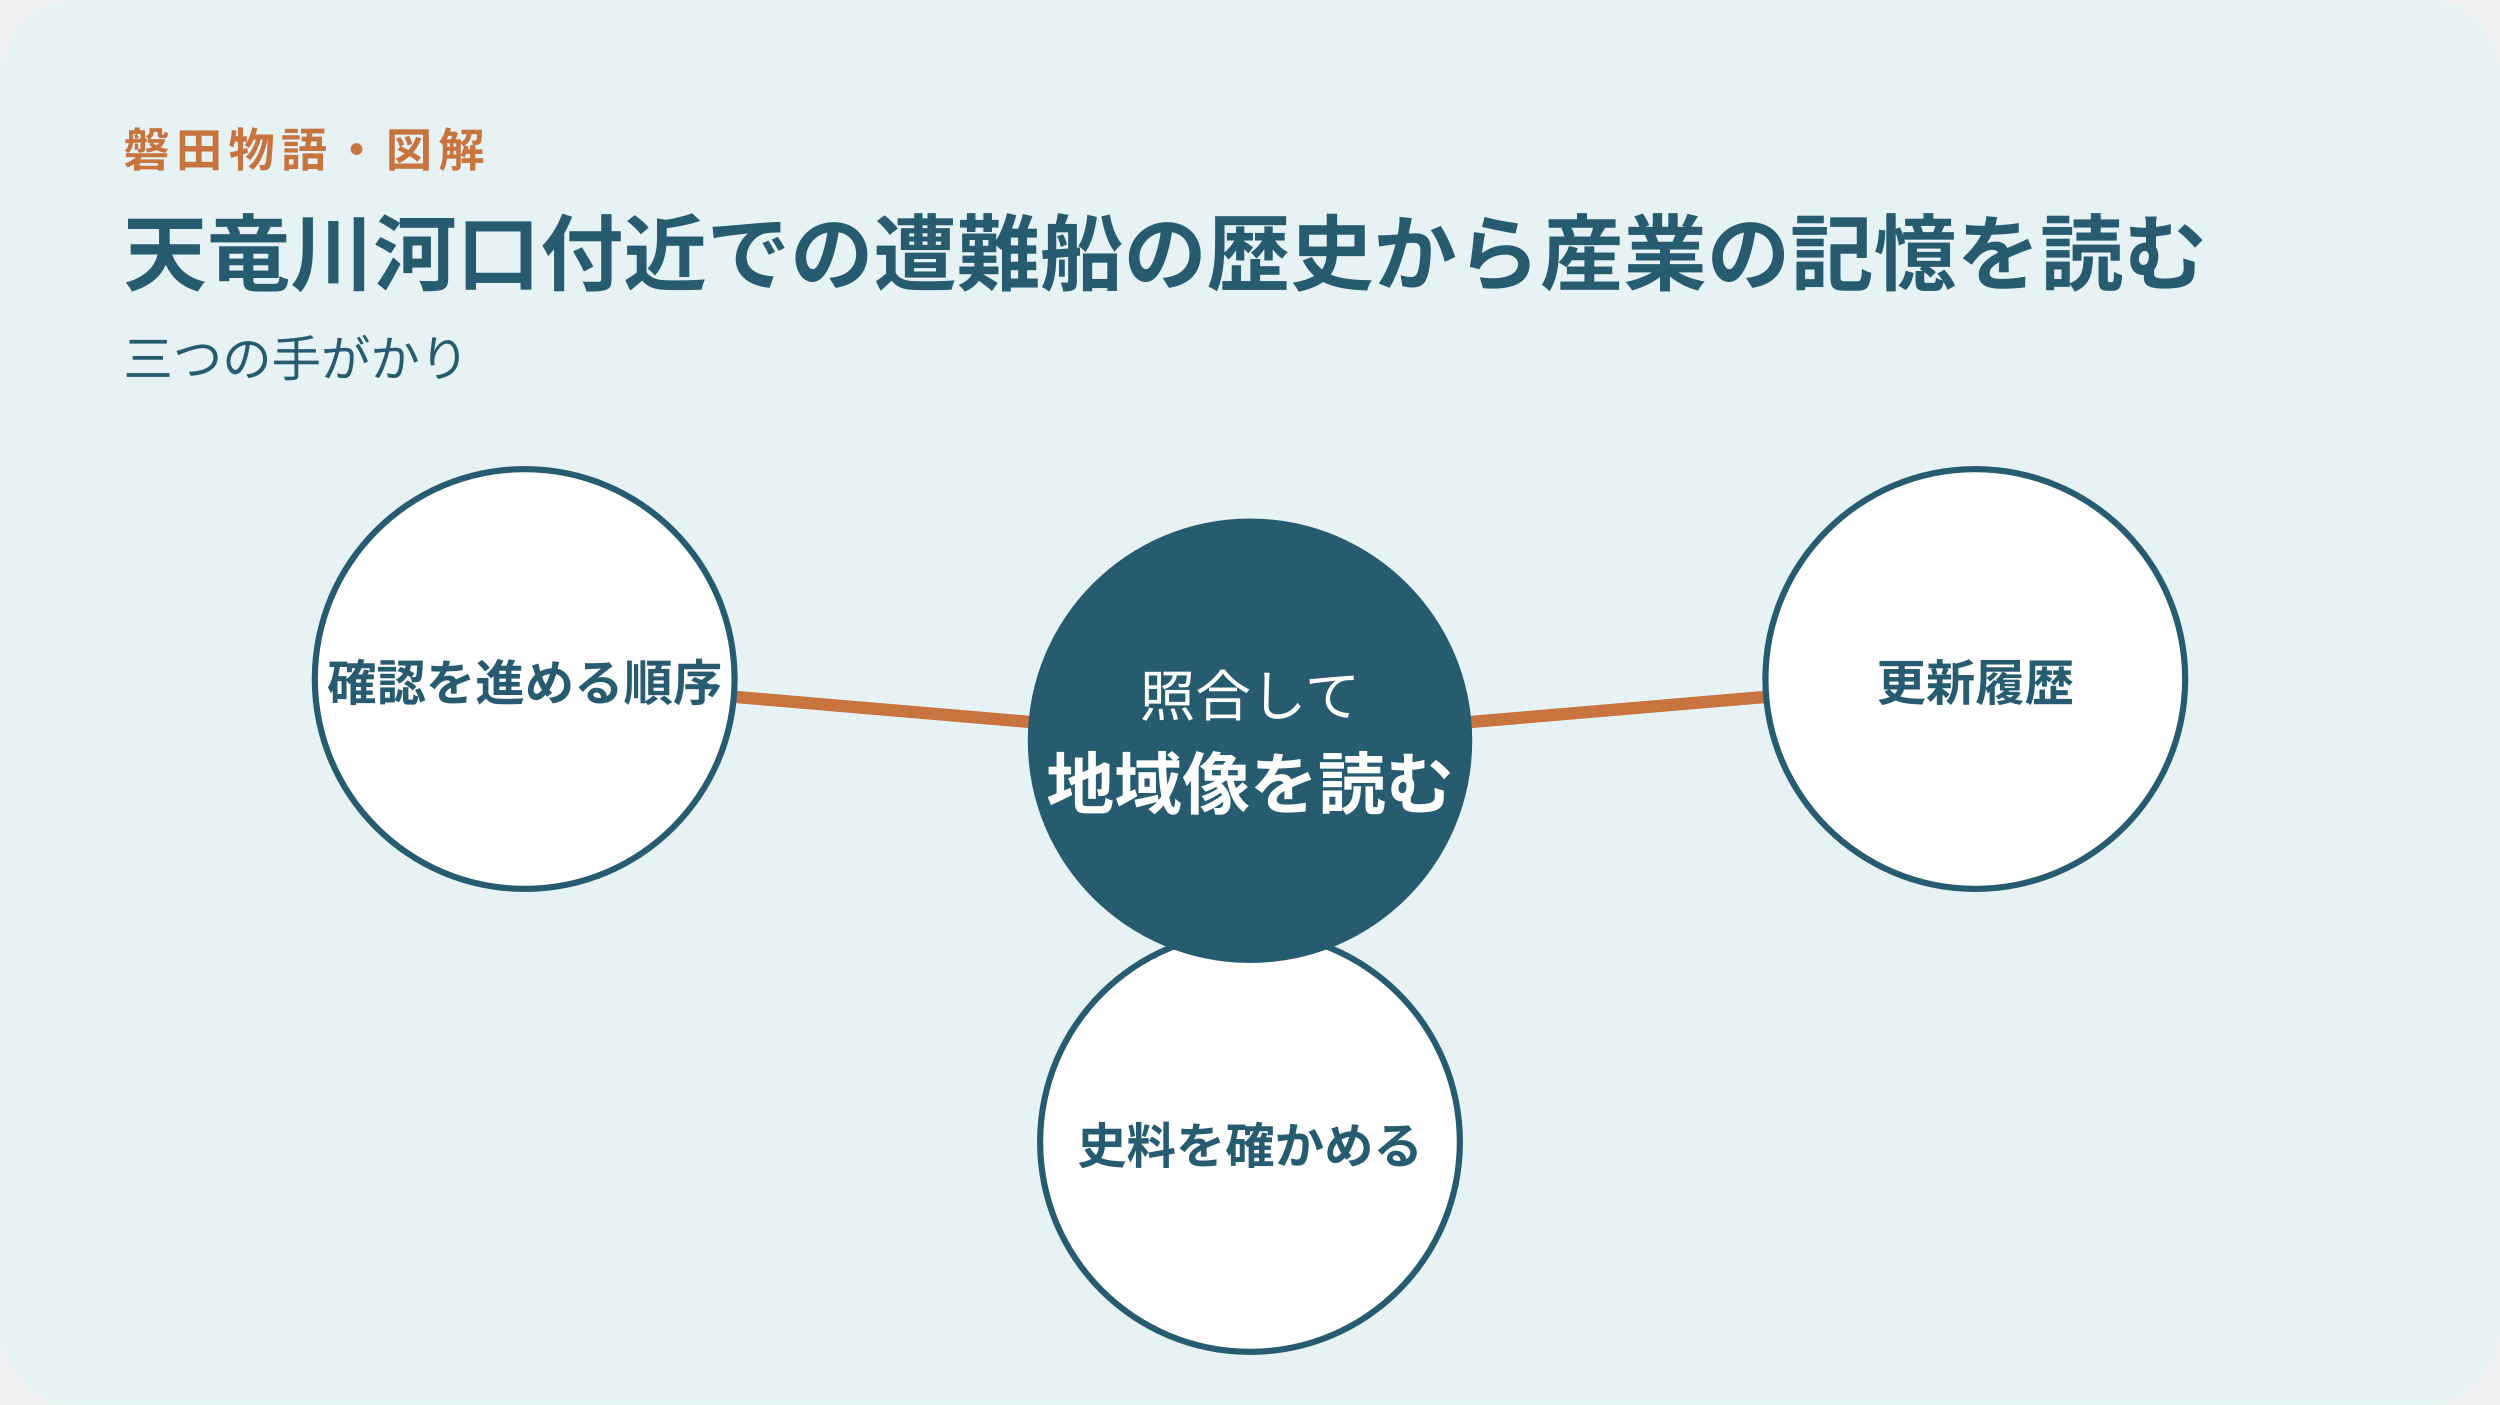
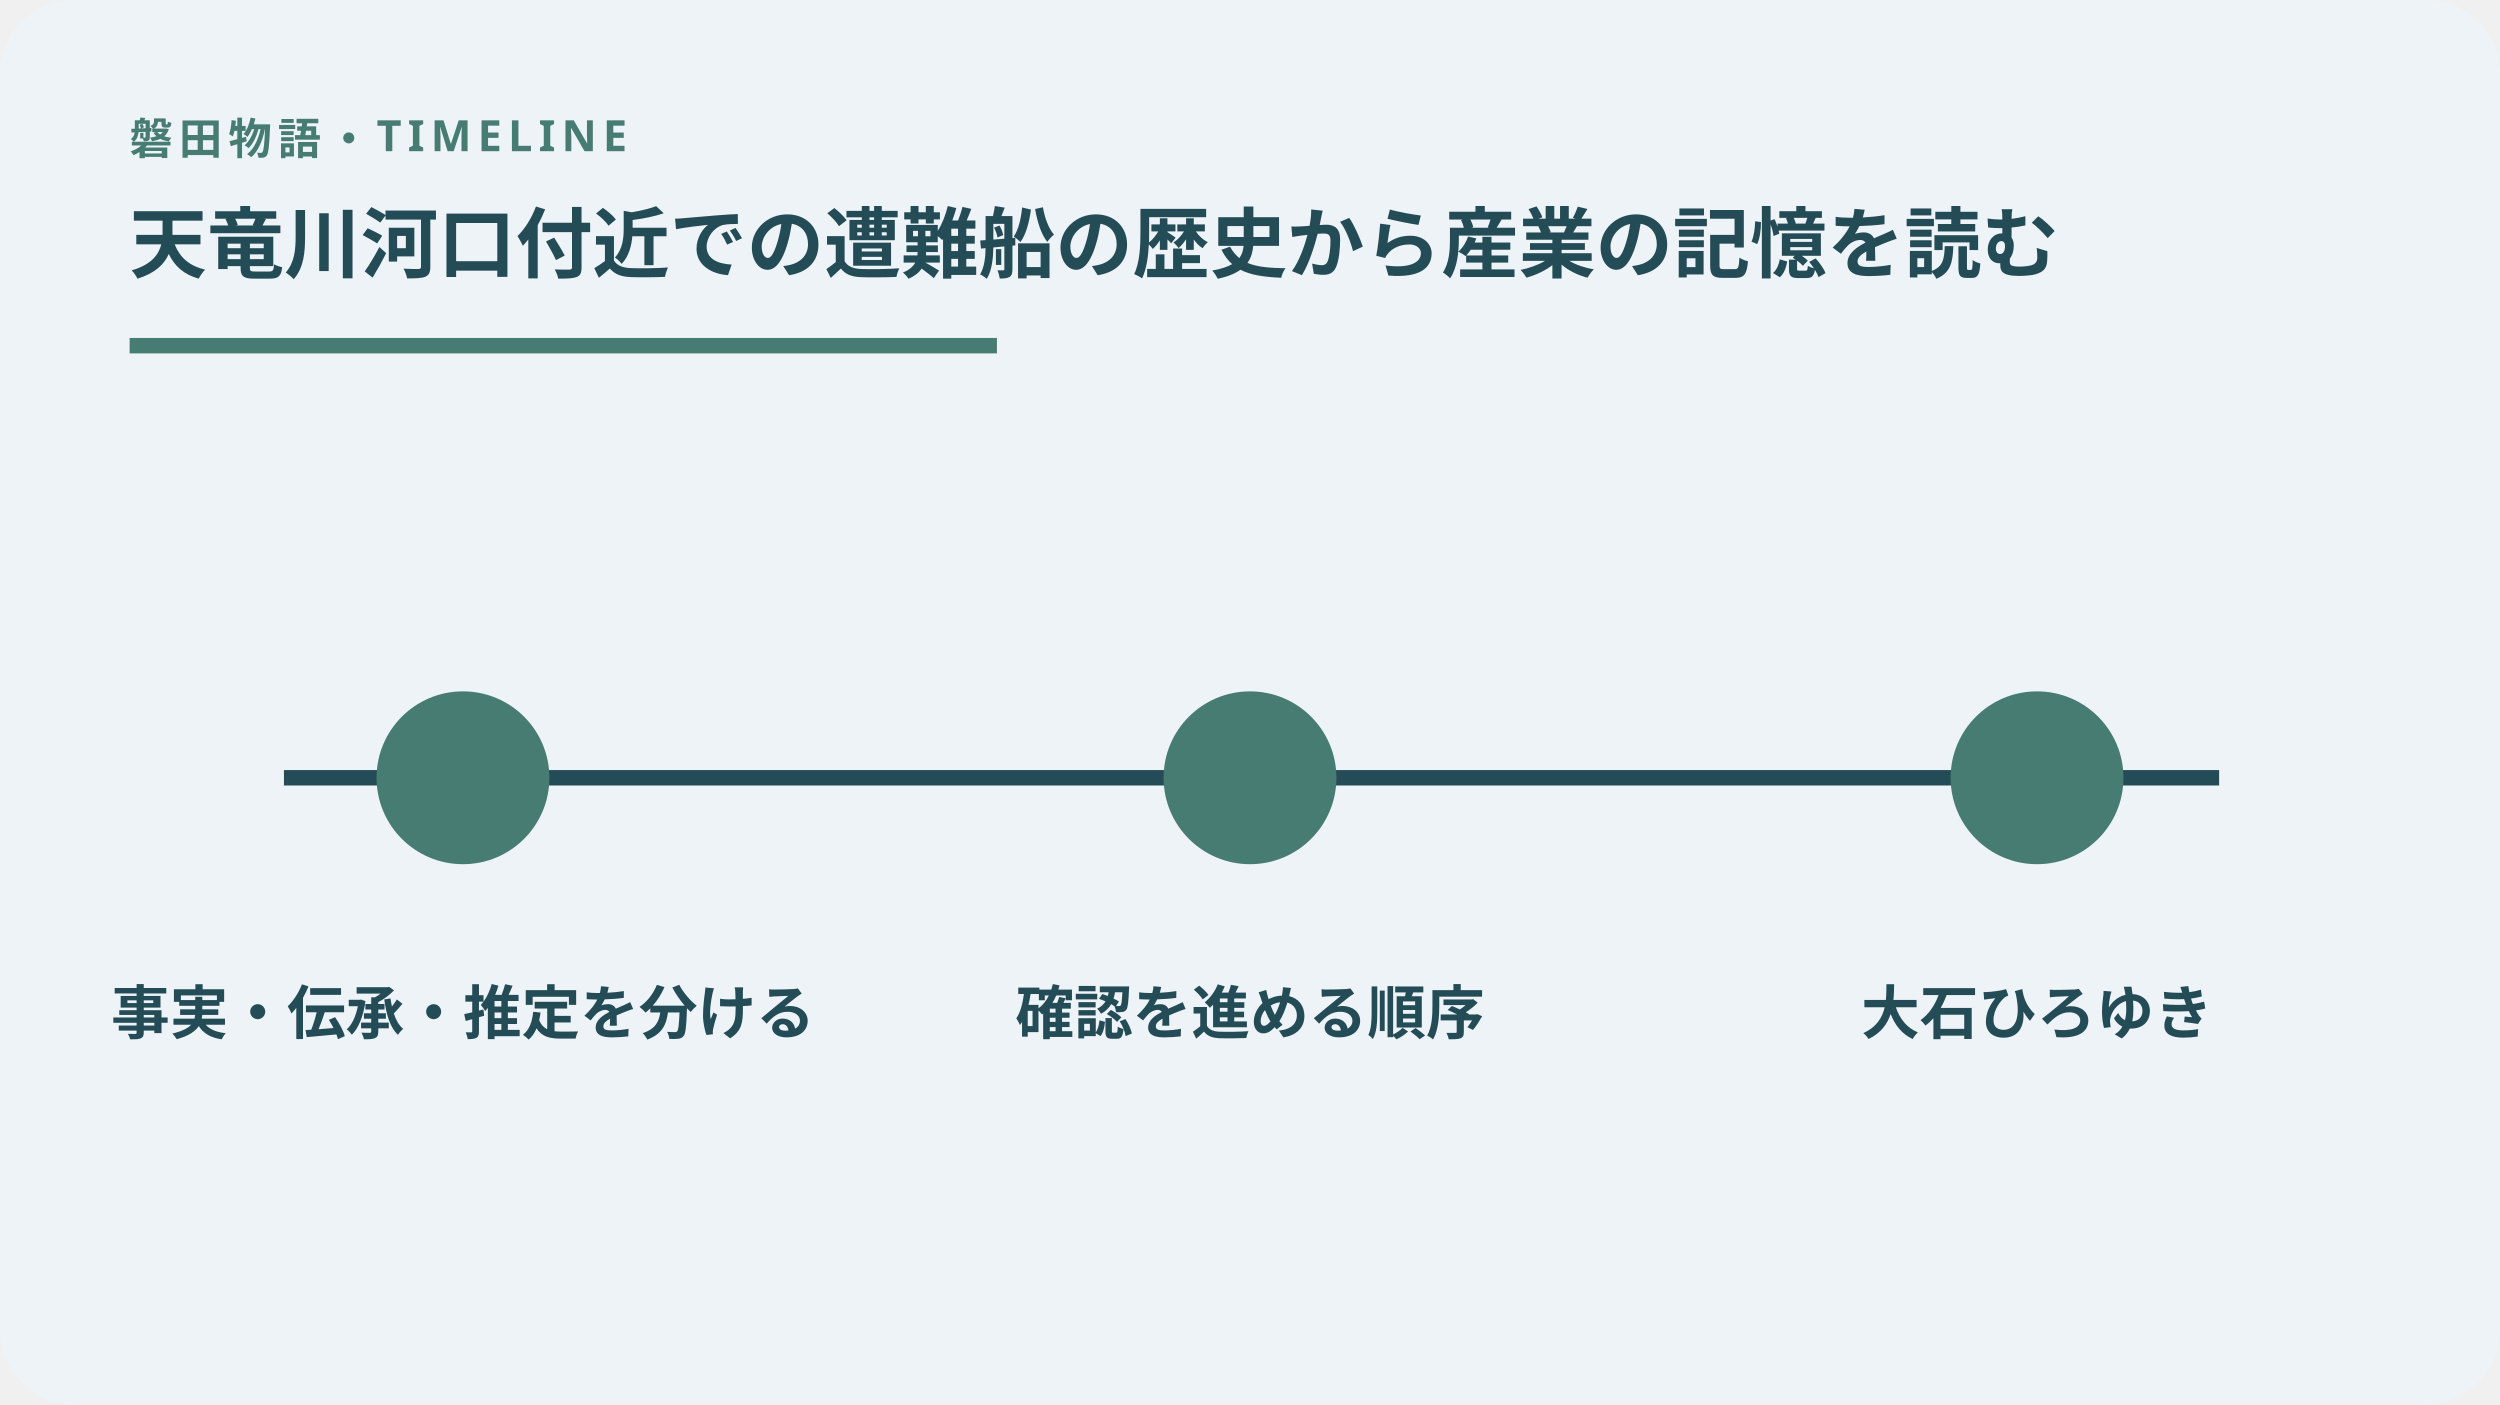
<svg xmlns="http://www.w3.org/2000/svg" width="810" height="455" viewBox="0 0 810 455" role="img" aria-labelledby="title desc">
-   <defs>
-     <marker id="arrow" markerWidth="10" markerHeight="10" refX="8" refY="3" orient="auto">
-       <path d="M0,0 L0,6 L9,3 z" fill="#c7743f" />
-     </marker>
-   </defs>
-   <rect width="810" height="455" rx="24" fill="#e7f2f5" />
-   <text x="40" y="54" font-size="15" font-weight="700" fill="#c7743f" letter-spacing="2">磐田物語・図解</text>
-   <text x="40" y="92" font-size="27" font-weight="700" fill="#265b70">天竜川河口付近での遭難船の歴史から産業の記憶を読む</text>
-   <text x="40" y="122" font-size="16" fill="#265b70">三つの手がかり</text>
-   <path d="M405 240 L170 220" stroke="#c7743f" stroke-width="4" />
-   <circle cx="170" cy="220" r="68" fill="#fff" stroke="#265b70" stroke-width="2" />
-   <text x="170" y="227" text-anchor="middle" font-size="16" font-weight="700" fill="#265b70">
-     <tspan x="170" dy="0">確認を進める順序</tspan>
+   <rect width="810" height="455" rx="24" fill="#eef3f7" />
+   <path d="M42 112 H323" stroke="#477c72" stroke-width="5" />
+   <text x="42" y="50" font-family="sans-serif" font-size="14" font-weight="700" fill="#477c72" letter-spacing="2">磐田物語・TIMELINE</text>
+   <text x="42" y="88" font-family="sans-serif" font-size="25" font-weight="700" fill="#244c57">天竜川河口付近での遭難船の歴史から産業の記憶を読む</text>
+   <path d="M92 252 H719" stroke="#244c57" stroke-width="5" />
+   <circle cx="150" cy="252" r="28" fill="#477c72" />
+   <circle cx="405" cy="252" r="28" fill="#477c72" />
+   <circle cx="660" cy="252" r="28" fill="#477c72" />
+   <text x="150" y="335" text-anchor="middle" font-family="sans-serif" font-size="19" font-weight="700" fill="#244c57">
+     <tspan x="150" dy="0">事実・伝承・推定を分ける</tspan>
  </text>
-   <path d="M405 240 L640 220" stroke="#c7743f" stroke-width="4" />
-   <circle cx="640" cy="220" r="68" fill="#fff" stroke="#265b70" stroke-width="2" />
-   <text x="640" y="227" text-anchor="middle" font-size="16" font-weight="700" fill="#265b70">
-     <tspan x="640" dy="0">更新履歴</tspan>
+   <text x="405" y="335" text-anchor="middle" font-family="sans-serif" font-size="19" font-weight="700" fill="#244c57">
+     <tspan x="405" dy="0">確認を進める順序</tspan>
  </text>
-   <path d="M405 240 L405 370" stroke="#c7743f" stroke-width="4" />
-   <circle cx="405" cy="370" r="68" fill="#fff" stroke="#265b70" stroke-width="2" />
-   <text x="405" y="377" text-anchor="middle" font-size="16" font-weight="700" fill="#265b70">
-     <tspan x="405" dy="0">史料を確かめる</tspan>
+   <text x="660" y="335" text-anchor="middle" font-family="sans-serif" font-size="19" font-weight="700" fill="#244c57">
+     <tspan x="660" dy="0">大石ひろゆき</tspan>
  </text>
-   <circle cx="405" cy="240" r="72" fill="#265b70" />
-   <text x="405" y="232" text-anchor="middle" font-size="18" fill="#fff">照合して</text>
-   <text x="405" y="262" text-anchor="middle" font-size="22" font-weight="700" fill="#fff">地域像を読む</text>
</svg>
